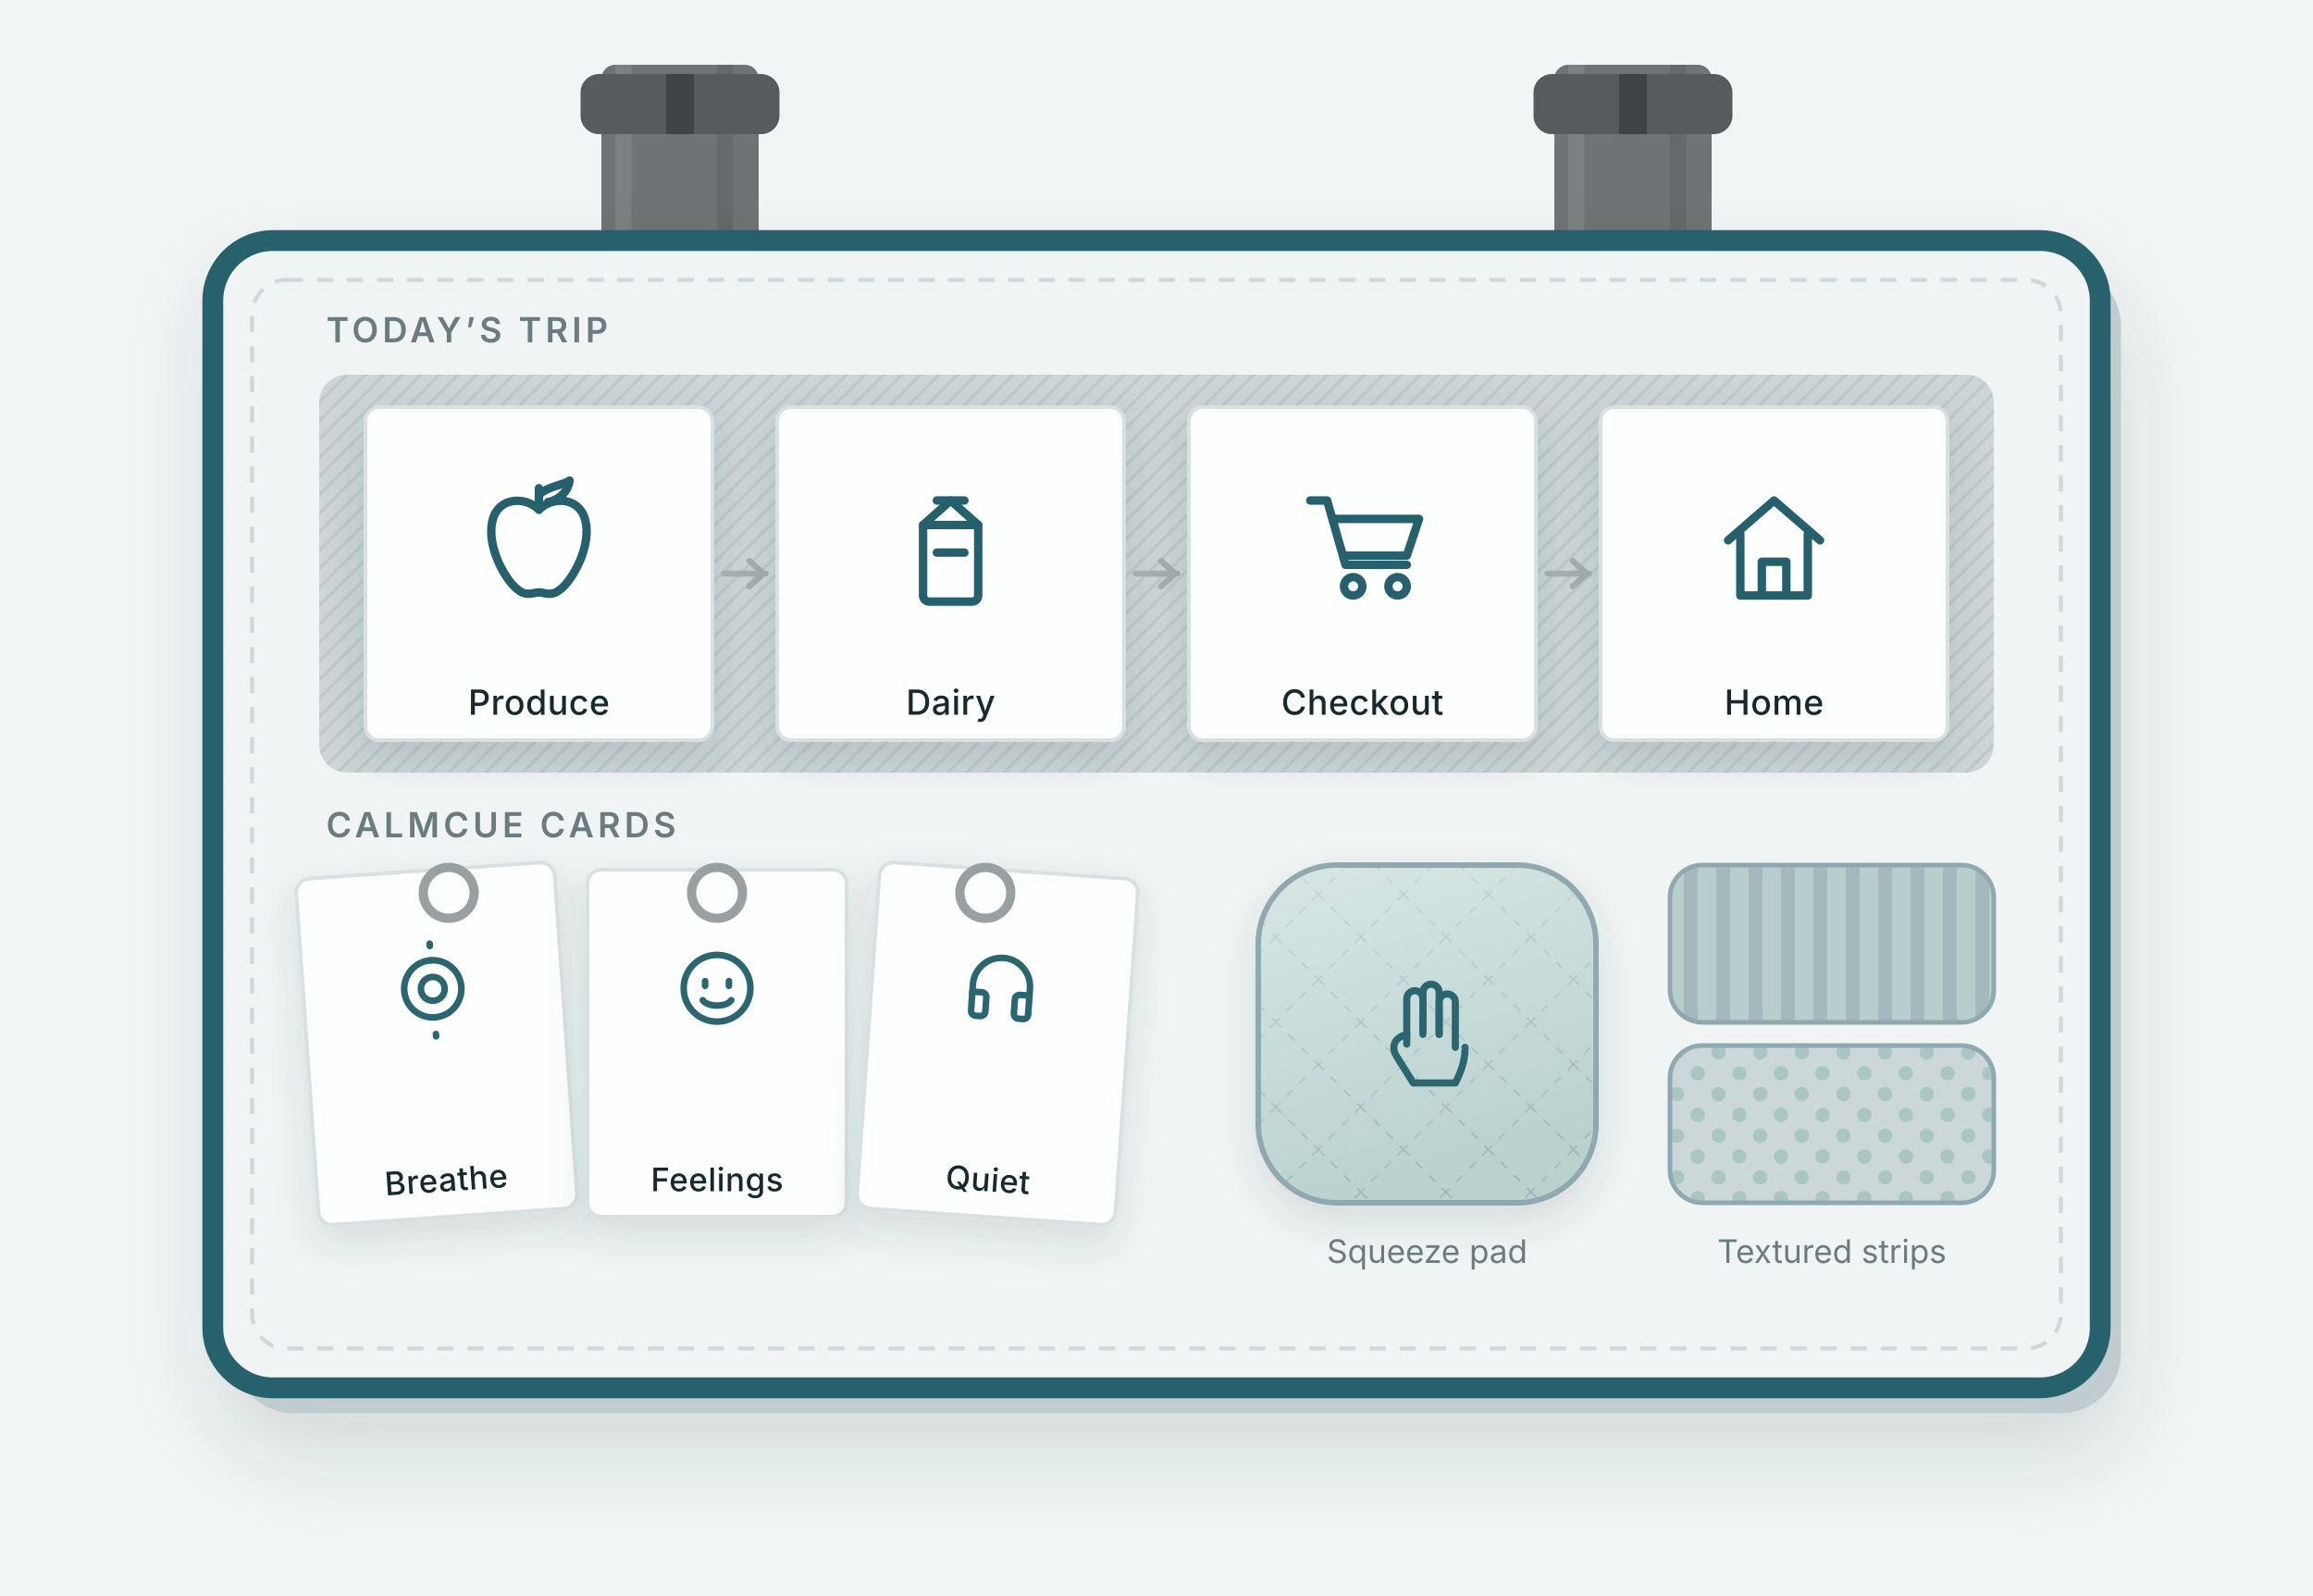
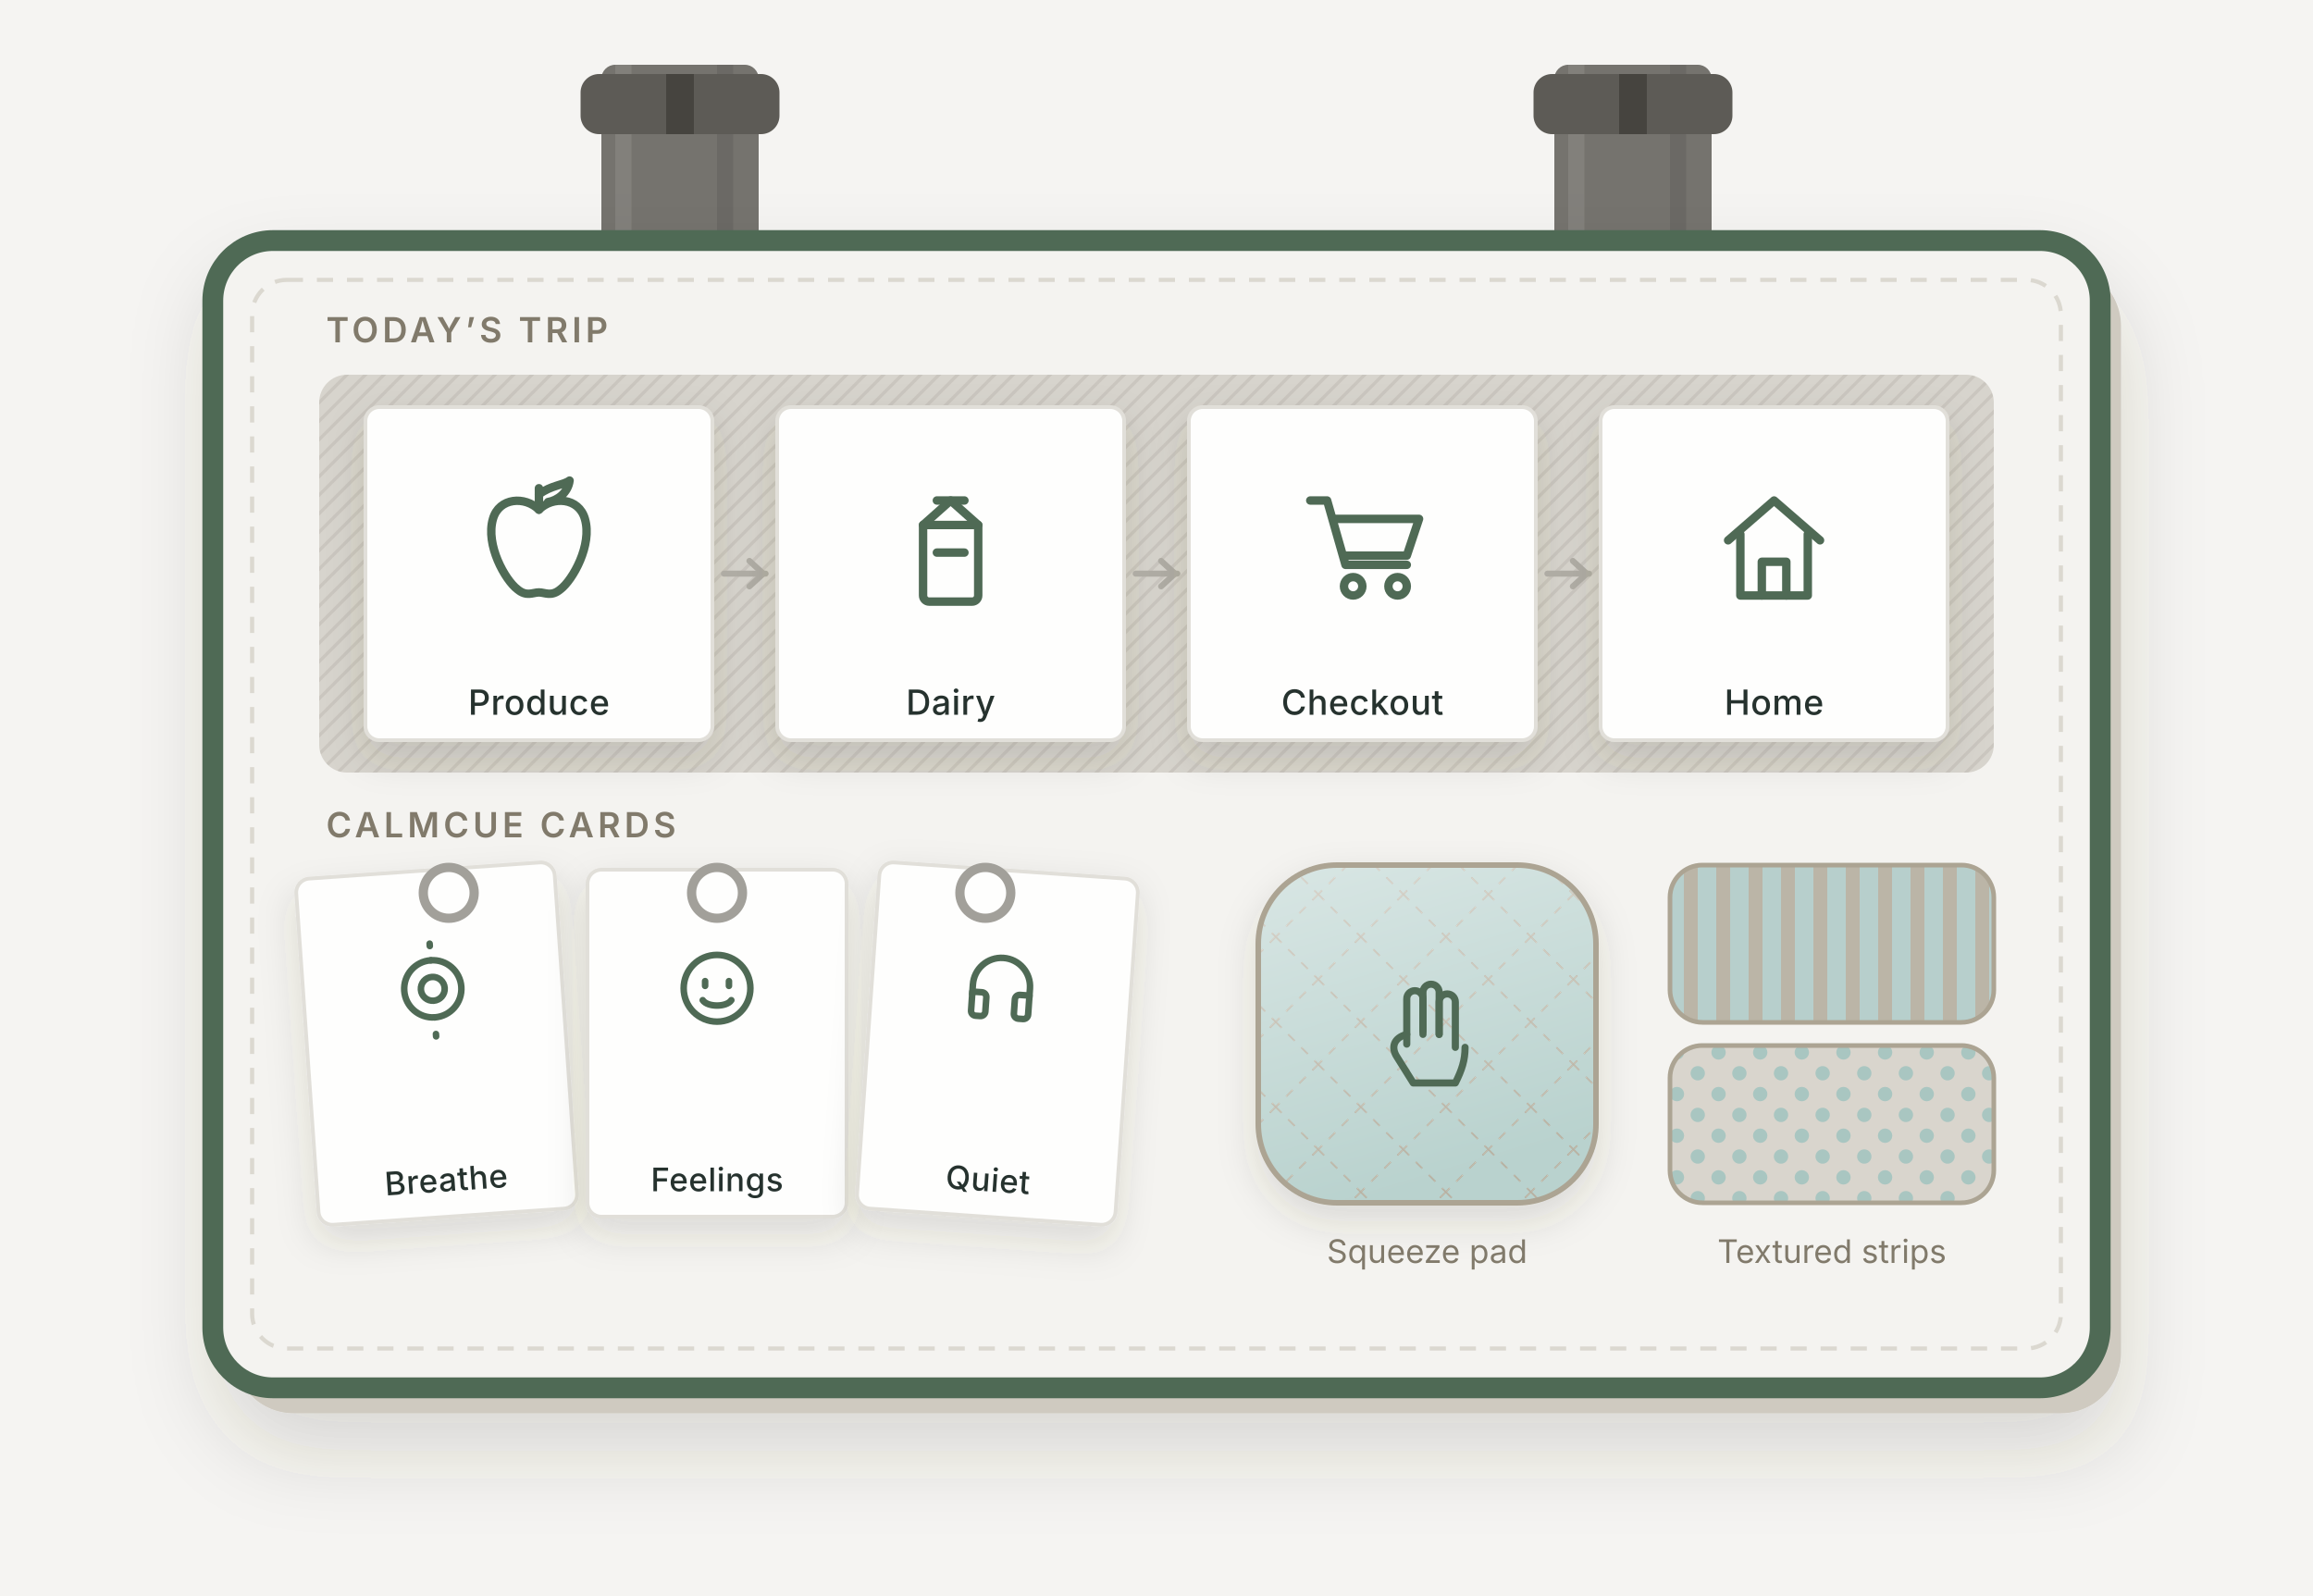
<svg xmlns="http://www.w3.org/2000/svg" viewBox="0 0 1000 690" width="1000" height="690" role="img" aria-labelledby="pt pd">
  <defs>
    <pattern id="velcro" width="8" height="8" patternUnits="userSpaceOnUse">
-       <rect width="8" height="8" fill="#BEC8CB" />
-       <path d="M0 8L8 0M-2 2L2 -2M6 10L10 6" stroke="#AAB5B8" stroke-width="1.4" />
+       <rect width="8" height="8" fill="#CBC7BE" />
+       <path d="M0 8L8 0M-2 2L2 -2M6 10L10 6" stroke="#B8B4AA" stroke-width="1.4" />
    </pattern>
    <pattern id="ribs" width="14" height="10" patternUnits="userSpaceOnUse">
      <rect width="14" height="10" fill="#B7CFCC" />
-       <rect width="6" height="10" fill="#A5B8BD" />
+       <rect width="6" height="10" fill="#BBB5A7" />
    </pattern>
    <pattern id="bumps" width="18" height="18" patternUnits="userSpaceOnUse">
-       <rect width="18" height="18" fill="#CCD7DA" />
+       <rect width="18" height="18" fill="#D9D5CD" />
      <circle cx="5" cy="5" r="3.1" fill="#A9C6C1" />
      <circle cx="14" cy="14" r="3.1" fill="#A9C6C1" />
    </pattern>
    <pattern id="quilt" width="26" height="26" patternUnits="userSpaceOnUse" patternTransform="rotate(45)">
      <rect width="26" height="26" fill="none" />
-       <path d="M0 0h26M0 0v26" stroke="#9FB4BA" stroke-width="1.5" stroke-dasharray="4 4" />
+       <path d="M0 0h26M0 0v26" stroke="#B7B1A2" stroke-width="1.5" stroke-dasharray="4 4" />
    </pattern>
    <linearGradient id="padlight" x1="0" y1="0" x2="0.3" y2="1">
      <stop offset="0" stop-color="#FFFFFF" stop-opacity="0.45" />
      <stop offset="1" stop-color="#FFFFFF" stop-opacity="0" />
    </linearGradient>
    <filter id="soft" x="-25%" y="-25%" width="150%" height="160%">
-       <feDropShadow dx="0" dy="16" stdDeviation="18" flood-color="#383E40" flood-opacity="0.16" />
+       <feDropShadow dx="0" dy="16" stdDeviation="18" flood-color="#403E38" flood-opacity="0.16" />
    </filter>
    <filter id="soft-sm" x="-30%" y="-30%" width="160%" height="170%">
-       <feDropShadow dx="0" dy="7" stdDeviation="8" flood-color="#383E40" flood-opacity="0.14" />
+       <feDropShadow dx="0" dy="7" stdDeviation="8" flood-color="#403E38" flood-opacity="0.14" />
    </filter>
  </defs>
-   <rect width="1000" height="690" fill="#F2F5F5" />
-   <rect x="260" y="28" width="68" height="120" rx="6" fill="#6E7375" />
-   <rect x="266" y="28" width="7" height="120" fill="#828789" opacity="0.65" />
-   <rect x="310" y="28" width="7" height="120" fill="#5C6163" opacity="0.55" />
-   <rect x="251" y="32" width="86" height="26" rx="8" fill="#565B5D" />
-   <rect x="288" y="32" width="12" height="26" fill="#3F4446" />
-   <rect x="672" y="28" width="68" height="120" rx="6" fill="#6E7375" />
-   <rect x="678" y="28" width="7" height="120" fill="#828789" opacity="0.65" />
-   <rect x="722" y="28" width="7" height="120" fill="#5C6163" opacity="0.55" />
-   <rect x="663" y="32" width="86" height="26" rx="8" fill="#565B5D" />
-   <rect x="700" y="32" width="12" height="26" fill="#3F4446" />
+   <rect width="1000" height="690" fill="#F5F4F2" />
+   <rect x="260" y="28" width="68" height="120" rx="6" fill="#75736E" />
+   <rect x="266" y="28" width="7" height="120" fill="#898782" opacity="0.65" />
+   <rect x="310" y="28" width="7" height="120" fill="#63615C" opacity="0.55" />
+   <rect x="251" y="32" width="86" height="26" rx="8" fill="#5D5B56" />
+   <rect x="288" y="32" width="12" height="26" fill="#46443F" />
+   <rect x="672" y="28" width="68" height="120" rx="6" fill="#75736E" />
+   <rect x="678" y="28" width="7" height="120" fill="#898782" opacity="0.65" />
+   <rect x="722" y="28" width="7" height="120" fill="#63615C" opacity="0.55" />
+   <rect x="663" y="32" width="86" height="26" rx="8" fill="#5D5B56" />
+   <rect x="700" y="32" width="12" height="26" fill="#46443F" />
  <g filter="url(#soft)">
-     <rect x="101" y="115" width="816" height="496" rx="26" fill="#C0CCCF" />
-     <rect x="92" y="104" width="816" height="496" rx="26" fill="#F0F4F4" />
+     <rect x="101" y="115" width="816" height="496" rx="26" fill="#CFCAC0" />
+     <rect x="92" y="104" width="816" height="496" rx="26" fill="#F4F3F0" />
  </g>
-   <rect x="92" y="104" width="816" height="496" rx="26" fill="none" stroke="#26616C" stroke-width="9" />
-   <rect x="109" y="121" width="782" height="462" rx="15" fill="none" stroke="#CFD9DC" stroke-width="1.8" stroke-dasharray="7 6" />
-   <text x="141" y="148" font-family="Inter, Helvetica, Arial, sans-serif" font-size="15" font-weight="600" letter-spacing="1.7" fill="#6B7C81">TODAY’S TRIP</text>
+   <rect x="92" y="104" width="816" height="496" rx="26" fill="none" stroke="#4F6A55" stroke-width="9" />
+   <rect x="109" y="121" width="782" height="462" rx="15" fill="none" stroke="#DBD8D0" stroke-width="1.8" stroke-dasharray="7 6" />
+   <text x="141" y="148" font-family="Inter, Helvetica, Arial, sans-serif" font-size="15" font-weight="600" letter-spacing="1.7" fill="#817A6B">TODAY’S TRIP</text>
  <rect x="138" y="162" width="724" height="172" rx="12" fill="url(#velcro)" opacity="0.7" />
  <g filter="url(#soft-sm)">
-     <rect x="158.0" y="176" width="150" height="144" rx="6" fill="#FDFEFE" stroke="#D8E0E2" stroke-width="1.6" />
-     <g transform="translate(199.88,200.48) scale(0.6624)" fill="none" stroke="#26616C" stroke-width="5.5" stroke-linecap="round" stroke-linejoin="round">
+     <rect x="158.0" y="176" width="150" height="144" rx="6" fill="#FEFEFD" stroke="#E1DFD9" stroke-width="1.6" />
+     <g transform="translate(199.88,200.48) scale(0.6624)" fill="none" stroke="#4F6A55" stroke-width="5.5" stroke-linecap="round" stroke-linejoin="round">
      <path d="M50 30c-9-9-26-8-30 6-5 17 8 40 16 46 6 5 10 2 14 2s8 3 14-2c8-6 21-29 16-46-4-14-21-15-30-6z" />
      <path d="M50 30V16" />
      <path d="M50 20c8-6 16-6 20-9-1 8-8 13-14 14" />
    </g>
-     <text x="233.0" y="309" text-anchor="middle" font-family="Inter, Helvetica, Arial, sans-serif" font-size="15" font-weight="500" fill="#16292E" letter-spacing="0.2">Produce</text>
+     <text x="233.0" y="309" text-anchor="middle" font-family="Inter, Helvetica, Arial, sans-serif" font-size="15" font-weight="500" fill="#26332F" letter-spacing="0.2">Produce</text>
  </g>
-   <g stroke="#A4ADAF" stroke-width="2.6" fill="none" stroke-linecap="round" stroke-linejoin="round">
+   <g stroke="#AFACA4" stroke-width="2.6" fill="none" stroke-linecap="round" stroke-linejoin="round">
    <path d="M313.0 248.0h18.0" />
    <path d="M324.0 242.5l6 5.5-6 5.5" />
  </g>
  <g filter="url(#soft-sm)">
-     <rect x="336.0" y="176" width="150" height="144" rx="6" fill="#FDFEFE" stroke="#D8E0E2" stroke-width="1.6" />
-     <g transform="translate(377.88,200.48) scale(0.6624)" fill="none" stroke="#26616C" stroke-width="5.5" stroke-linecap="round" stroke-linejoin="round">
+     <rect x="336.0" y="176" width="150" height="144" rx="6" fill="#FEFEFD" stroke="#E1DFD9" stroke-width="1.6" />
+     <g transform="translate(377.88,200.48) scale(0.6624)" fill="none" stroke="#4F6A55" stroke-width="5.5" stroke-linecap="round" stroke-linejoin="round">
      <path d="M32 40h36v46a4 4 0 0 1-4 4H36a4 4 0 0 1-4-4z" />
      <path d="M32 40l18-16 18 16" />
      <path d="M41 24h18" />
      <path d="M41 58h18" />
    </g>
-     <text x="411.0" y="309" text-anchor="middle" font-family="Inter, Helvetica, Arial, sans-serif" font-size="15" font-weight="500" fill="#16292E" letter-spacing="0.2">Dairy</text>
+     <text x="411.0" y="309" text-anchor="middle" font-family="Inter, Helvetica, Arial, sans-serif" font-size="15" font-weight="500" fill="#26332F" letter-spacing="0.2">Dairy</text>
  </g>
-   <g stroke="#A4ADAF" stroke-width="2.6" fill="none" stroke-linecap="round" stroke-linejoin="round">
+   <g stroke="#AFACA4" stroke-width="2.6" fill="none" stroke-linecap="round" stroke-linejoin="round">
    <path d="M491.0 248.0h18.0" />
    <path d="M502.0 242.5l6 5.5-6 5.5" />
  </g>
  <g filter="url(#soft-sm)">
-     <rect x="514.0" y="176" width="150" height="144" rx="6" fill="#FDFEFE" stroke="#D8E0E2" stroke-width="1.6" />
-     <g transform="translate(555.88,200.48) scale(0.6624)" fill="none" stroke="#26616C" stroke-width="5.5" stroke-linecap="round" stroke-linejoin="round">
+     <rect x="514.0" y="176" width="150" height="144" rx="6" fill="#FEFEFD" stroke="#E1DFD9" stroke-width="1.6" />
+     <g transform="translate(555.88,200.48) scale(0.6624)" fill="none" stroke="#4F6A55" stroke-width="5.5" stroke-linecap="round" stroke-linejoin="round">
      <path d="M16 24h11l12 42h40" />
      <path d="M31 36h56l-8 24H39" />
      <circle cx="44" cy="80" r="6" />
      <circle cx="73" cy="80" r="6" />
    </g>
-     <text x="589.0" y="309" text-anchor="middle" font-family="Inter, Helvetica, Arial, sans-serif" font-size="15" font-weight="500" fill="#16292E" letter-spacing="0.2">Checkout</text>
+     <text x="589.0" y="309" text-anchor="middle" font-family="Inter, Helvetica, Arial, sans-serif" font-size="15" font-weight="500" fill="#26332F" letter-spacing="0.2">Checkout</text>
  </g>
-   <g stroke="#A4ADAF" stroke-width="2.6" fill="none" stroke-linecap="round" stroke-linejoin="round">
+   <g stroke="#AFACA4" stroke-width="2.6" fill="none" stroke-linecap="round" stroke-linejoin="round">
    <path d="M669.0 248.0h18.0" />
    <path d="M680.0 242.5l6 5.5-6 5.5" />
  </g>
  <g filter="url(#soft-sm)">
-     <rect x="692.0" y="176" width="150" height="144" rx="6" fill="#FDFEFE" stroke="#D8E0E2" stroke-width="1.6" />
-     <g transform="translate(733.88,200.48) scale(0.6624)" fill="none" stroke="#26616C" stroke-width="5.5" stroke-linecap="round" stroke-linejoin="round">
+     <rect x="692.0" y="176" width="150" height="144" rx="6" fill="#FEFEFD" stroke="#E1DFD9" stroke-width="1.6" />
+     <g transform="translate(733.88,200.48) scale(0.6624)" fill="none" stroke="#4F6A55" stroke-width="5.5" stroke-linecap="round" stroke-linejoin="round">
      <path d="M20 50L50 24l30 26" />
      <path d="M28 46v40h44V46" />
      <path d="M42 86V64h16v22" />
    </g>
-     <text x="767.0" y="309" text-anchor="middle" font-family="Inter, Helvetica, Arial, sans-serif" font-size="15" font-weight="500" fill="#16292E" letter-spacing="0.2">Home</text>
+     <text x="767.0" y="309" text-anchor="middle" font-family="Inter, Helvetica, Arial, sans-serif" font-size="15" font-weight="500" fill="#26332F" letter-spacing="0.2">Home</text>
  </g>
-   <text x="141" y="362" font-family="Inter, Helvetica, Arial, sans-serif" font-size="15" font-weight="600" letter-spacing="1.7" fill="#6B7C81">CALMCUE CARDS</text>
+   <text x="141" y="362" font-family="Inter, Helvetica, Arial, sans-serif" font-size="15" font-weight="600" letter-spacing="1.7" fill="#817A6B">CALMCUE CARDS</text>
  <g transform="rotate(-4 194 526)" filter="url(#soft-sm)">
-     <rect x="138" y="376" width="112" height="150" rx="6" fill="#FDFEFE" stroke="#D8E0E2" stroke-width="1.6" />
-     <g transform="translate(168.24,401.5) scale(0.5152)" fill="none" stroke="#2A6570" stroke-width="5.5" stroke-linecap="round" stroke-linejoin="round">
+     <rect x="138" y="376" width="112" height="150" rx="6" fill="#FEFEFD" stroke="#E1DFD9" stroke-width="1.6" />
+     <g transform="translate(168.24,401.5) scale(0.5152)" fill="none" stroke="#4F6A55" stroke-width="5.5" stroke-linecap="round" stroke-linejoin="round">
      <circle cx="50" cy="50" r="10" />
      <path d="M50 26a24 24 0 0 1 0 48" />
      <path d="M50 26a24 24 0 0 0 0 48" />
      <path d="M50 14v-2" />
      <path d="M50 88v2" />
    </g>
-     <text x="194.0" y="515" text-anchor="middle" font-family="Inter, Helvetica, Arial, sans-serif" font-size="14" font-weight="500" fill="#16292E" letter-spacing="0.2">Breathe</text>
+     <text x="194.0" y="515" text-anchor="middle" font-family="Inter, Helvetica, Arial, sans-serif" font-size="14" font-weight="500" fill="#26332F" letter-spacing="0.2">Breathe</text>
  </g>
-   <circle cx="194" cy="386" r="11" fill="none" stroke="#9AA0A2" stroke-width="4" />
+   <circle cx="194" cy="386" r="11" fill="none" stroke="#A2A09A" stroke-width="4" />
  <g transform="rotate(0 310 526)" filter="url(#soft-sm)">
-     <rect x="254" y="376" width="112" height="150" rx="6" fill="#FDFEFE" stroke="#D8E0E2" stroke-width="1.6" />
-     <g transform="translate(284.24,401.5) scale(0.5152)" fill="none" stroke="#2A6570" stroke-width="5.5" stroke-linecap="round" stroke-linejoin="round">
+     <rect x="254" y="376" width="112" height="150" rx="6" fill="#FEFEFD" stroke="#E1DFD9" stroke-width="1.6" />
+     <g transform="translate(284.24,401.5) scale(0.5152)" fill="none" stroke="#4F6A55" stroke-width="5.5" stroke-linecap="round" stroke-linejoin="round">
      <circle cx="50" cy="50" r="28" />
      <path d="M40 44v4" />
      <path d="M60 44v4" />
      <path d="M38 60c4 6 20 6 24 0" />
    </g>
-     <text x="310.0" y="515" text-anchor="middle" font-family="Inter, Helvetica, Arial, sans-serif" font-size="14" font-weight="500" fill="#16292E" letter-spacing="0.2">Feelings</text>
+     <text x="310.0" y="515" text-anchor="middle" font-family="Inter, Helvetica, Arial, sans-serif" font-size="14" font-weight="500" fill="#26332F" letter-spacing="0.2">Feelings</text>
  </g>
-   <circle cx="310" cy="386" r="11" fill="none" stroke="#9AA0A2" stroke-width="4" />
+   <circle cx="310" cy="386" r="11" fill="none" stroke="#A2A09A" stroke-width="4" />
  <g transform="rotate(4 426 526)" filter="url(#soft-sm)">
-     <rect x="370" y="376" width="112" height="150" rx="6" fill="#FDFEFE" stroke="#D8E0E2" stroke-width="1.6" />
-     <g transform="translate(400.24,401.5) scale(0.5152)" fill="none" stroke="#2A6570" stroke-width="5.5" stroke-linecap="round" stroke-linejoin="round">
+     <rect x="370" y="376" width="112" height="150" rx="6" fill="#FEFEFD" stroke="#E1DFD9" stroke-width="1.6" />
+     <g transform="translate(400.24,401.5) scale(0.5152)" fill="none" stroke="#4F6A55" stroke-width="5.5" stroke-linecap="round" stroke-linejoin="round">
      <path d="M26 56V48a24 24 0 0 1 48 0v8" />
      <path d="M26 54h8a4 4 0 0 1 4 4v12a4 4 0 0 1-4 4h-4a4 4 0 0 1-4-4z" />
      <path d="M74 54h-8a4 4 0 0 0-4 4v12a4 4 0 0 0 4 4h4a4 4 0 0 0 4-4z" />
    </g>
-     <text x="426.0" y="515" text-anchor="middle" font-family="Inter, Helvetica, Arial, sans-serif" font-size="14" font-weight="500" fill="#16292E" letter-spacing="0.2">Quiet</text>
+     <text x="426.0" y="515" text-anchor="middle" font-family="Inter, Helvetica, Arial, sans-serif" font-size="14" font-weight="500" fill="#26332F" letter-spacing="0.2">Quiet</text>
  </g>
-   <circle cx="426" cy="386" r="11" fill="none" stroke="#9AA0A2" stroke-width="4" />
+   <circle cx="426" cy="386" r="11" fill="none" stroke="#A2A09A" stroke-width="4" />
  <g filter="url(#soft-sm)">
    <rect x="544" y="374" width="146" height="146" rx="34" fill="#B9D2CE" />
    <rect x="544" y="374" width="146" height="146" rx="34" fill="url(#quilt)" />
    <rect x="544" y="374" width="146" height="146" rx="34" fill="url(#padlight)" />
-     <rect x="544" y="374" width="146" height="146" rx="34" fill="none" stroke="#90A8AF" stroke-width="2.4" />
+     <rect x="544" y="374" width="146" height="146" rx="34" fill="none" stroke="#ACA493" stroke-width="2.4" />
  </g>
-   <g transform="translate(583,408) scale(0.7)" fill="none" stroke="#2A6570" stroke-width="4.4" stroke-linecap="round" stroke-linejoin="round">
+   <g transform="translate(583,408) scale(0.7)" fill="none" stroke="#4F6A55" stroke-width="4.4" stroke-linecap="round" stroke-linejoin="round">
    <path d="M36 62V34a5 5 0 0 1 10 0v22" />
    <path d="M46 54V30a5 5 0 0 1 10 0v26" />
    <path d="M56 56V36a5 5 0 0 1 10 0v28" />
    <path d="M36 56c-8 2-10 8-6 14l10 16h26c4-8 6-14 6-22" />
  </g>
-   <text x="617" y="546" text-anchor="middle" font-family="Inter, Helvetica, Arial, sans-serif" font-size="14" fill="#6B7C81">Squeeze pad</text>
-   <rect x="722" y="374" width="140" height="68" rx="14" fill="url(#ribs)" stroke="#90A8AF" stroke-width="2" />
-   <rect x="722" y="452" width="140" height="68" rx="14" fill="url(#bumps)" stroke="#90A8AF" stroke-width="2" />
-   <text x="792" y="546" text-anchor="middle" font-family="Inter, Helvetica, Arial, sans-serif" font-size="14" fill="#6B7C81">Textured strips</text>
+   <text x="617" y="546" text-anchor="middle" font-family="Inter, Helvetica, Arial, sans-serif" font-size="14" fill="#817A6B">Squeeze pad</text>
+   <rect x="722" y="374" width="140" height="68" rx="14" fill="url(#ribs)" stroke="#ACA493" stroke-width="2" />
+   <rect x="722" y="452" width="140" height="68" rx="14" fill="url(#bumps)" stroke="#ACA493" stroke-width="2" />
+   <text x="792" y="546" text-anchor="middle" font-family="Inter, Helvetica, Arial, sans-serif" font-size="14" fill="#817A6B">Textured strips</text>
</svg>
